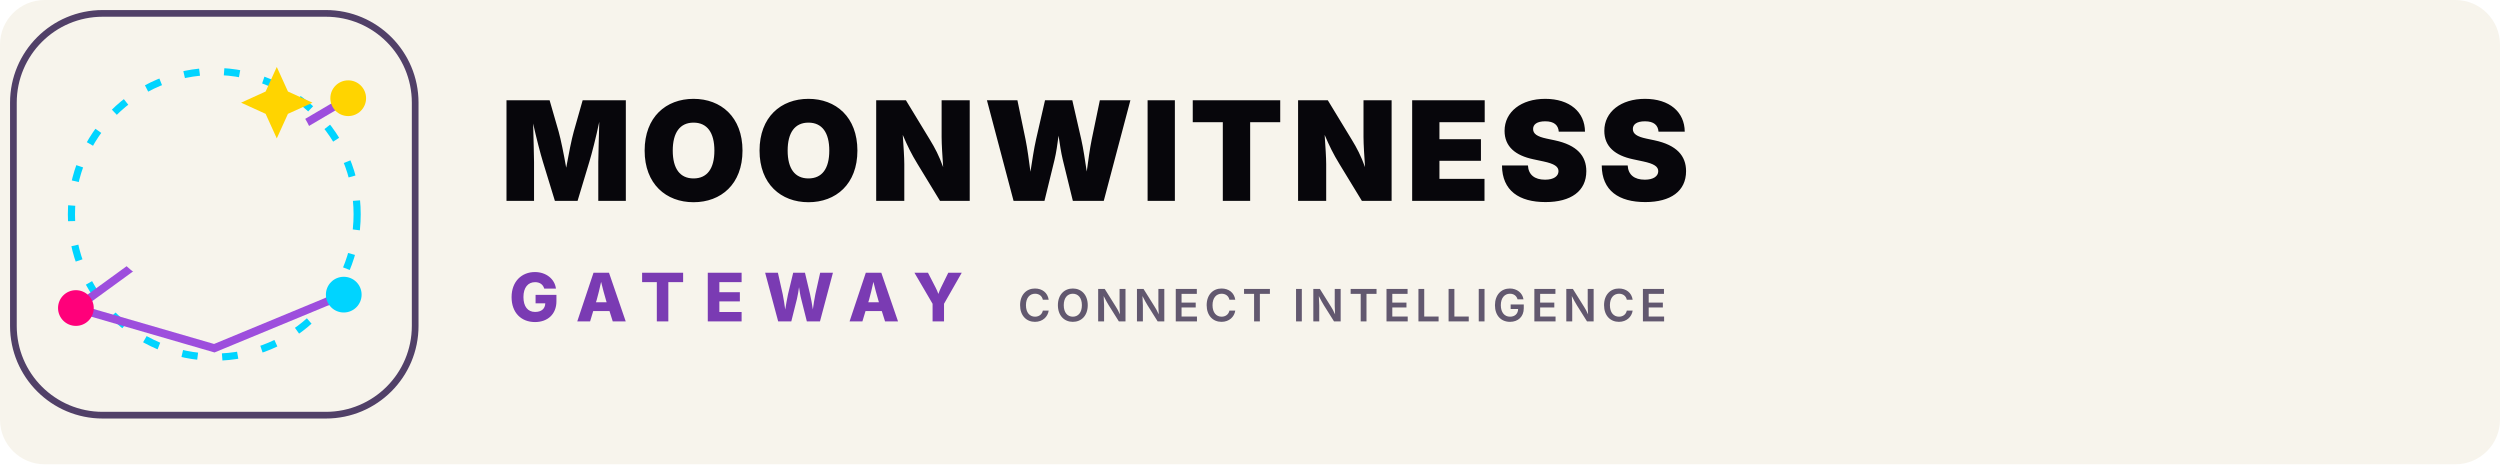
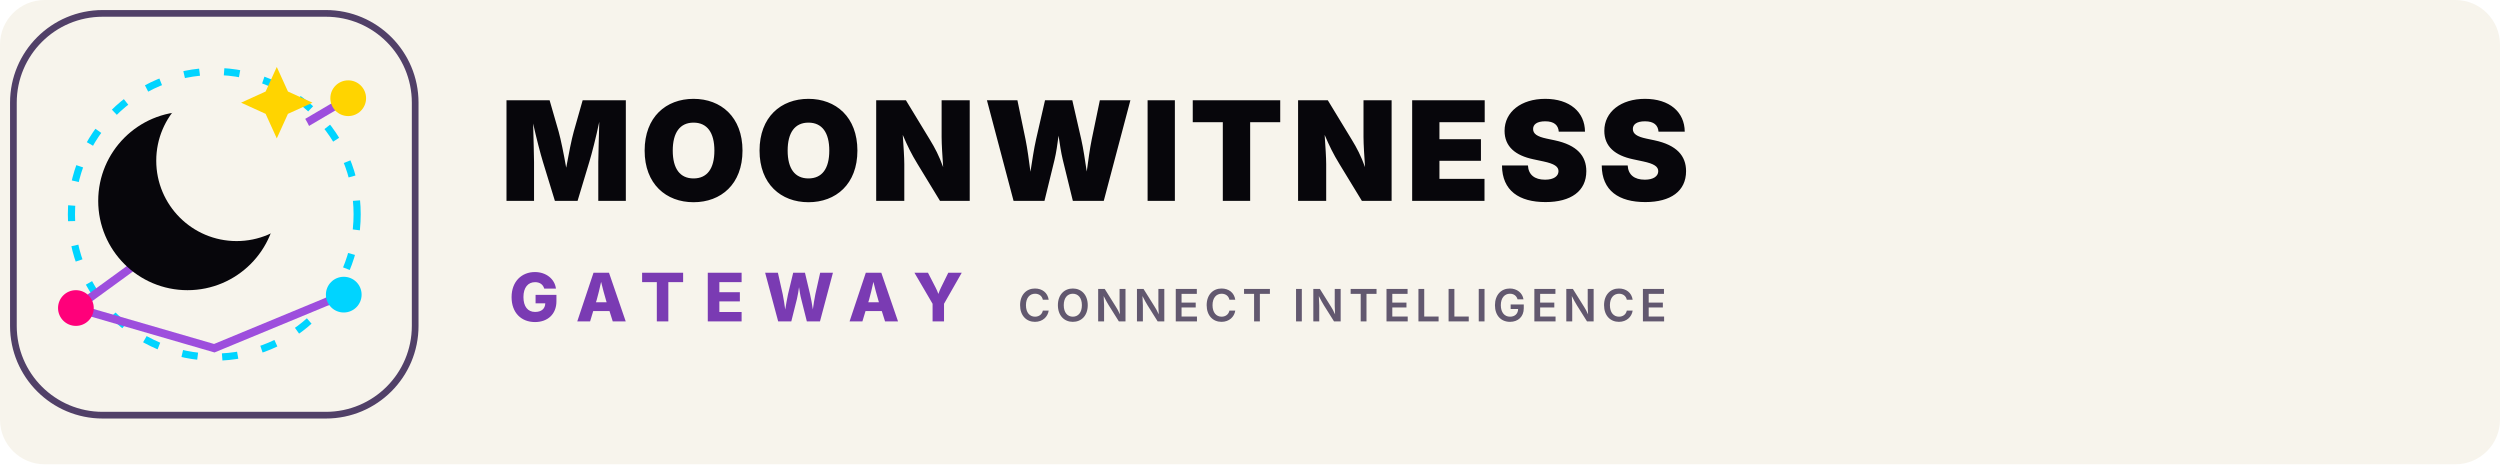
<svg xmlns="http://www.w3.org/2000/svg" width="560" height="104" viewBox="0 0 560 104">
  <rect width="560" height="104" rx="10" fill="#f7f4ec" />
  <g>
    <rect x="3" y="3" width="90" height="90" rx="20" fill="#f7f4ec" stroke="#514068" stroke-width="1.5" />
    <circle cx="48" cy="48" r="32" fill="none" stroke="#00D4FF" stroke-width="1.6" stroke-dasharray="3.5 5.5" />
    <path d="M17 69L39 53L61 32L78 22M17 69L48 78L77 66" fill="none" stroke="#9D4EDD" stroke-width="1.8" />
-     <circle cx="42" cy="45" r="20" fill="#F7F4EC" />
+     <circle cx="42" cy="45" r="20" fill="#07060B" />
    <circle cx="53" cy="36" r="18" fill="#f7f4ec" />
    <circle cx="17" cy="69" r="4" fill="#FF007A" />
    <circle cx="78" cy="22" r="4" fill="#FFD400" />
    <circle cx="77" cy="66" r="4" fill="#00D4FF" />
    <path d="M62 15l2.5 5.5 5.5 2.5-5.5 2.5-2.5 5.5-2.5-5.5-5.5-2.5 5.5-2.5z" fill="#FFD400" />
  </g>
  <text x="112" y="45" fill="#07060B" font-family="Inter,Arial,sans-serif" font-size="31" font-weight="850" letter-spacing="1.7">MOONWITNESS</text>
  <text x="114" y="72" fill="#7A3BB3" font-family="Inter,Arial,sans-serif" font-size="15" font-weight="800" letter-spacing="4.2">GATEWAY</text>
  <text x="228" y="72" fill="#62586F" font-family="Inter,Arial,sans-serif" font-size="10" font-weight="600" letter-spacing="1.1">CONNECT INTELLIGENCE</text>
</svg>
